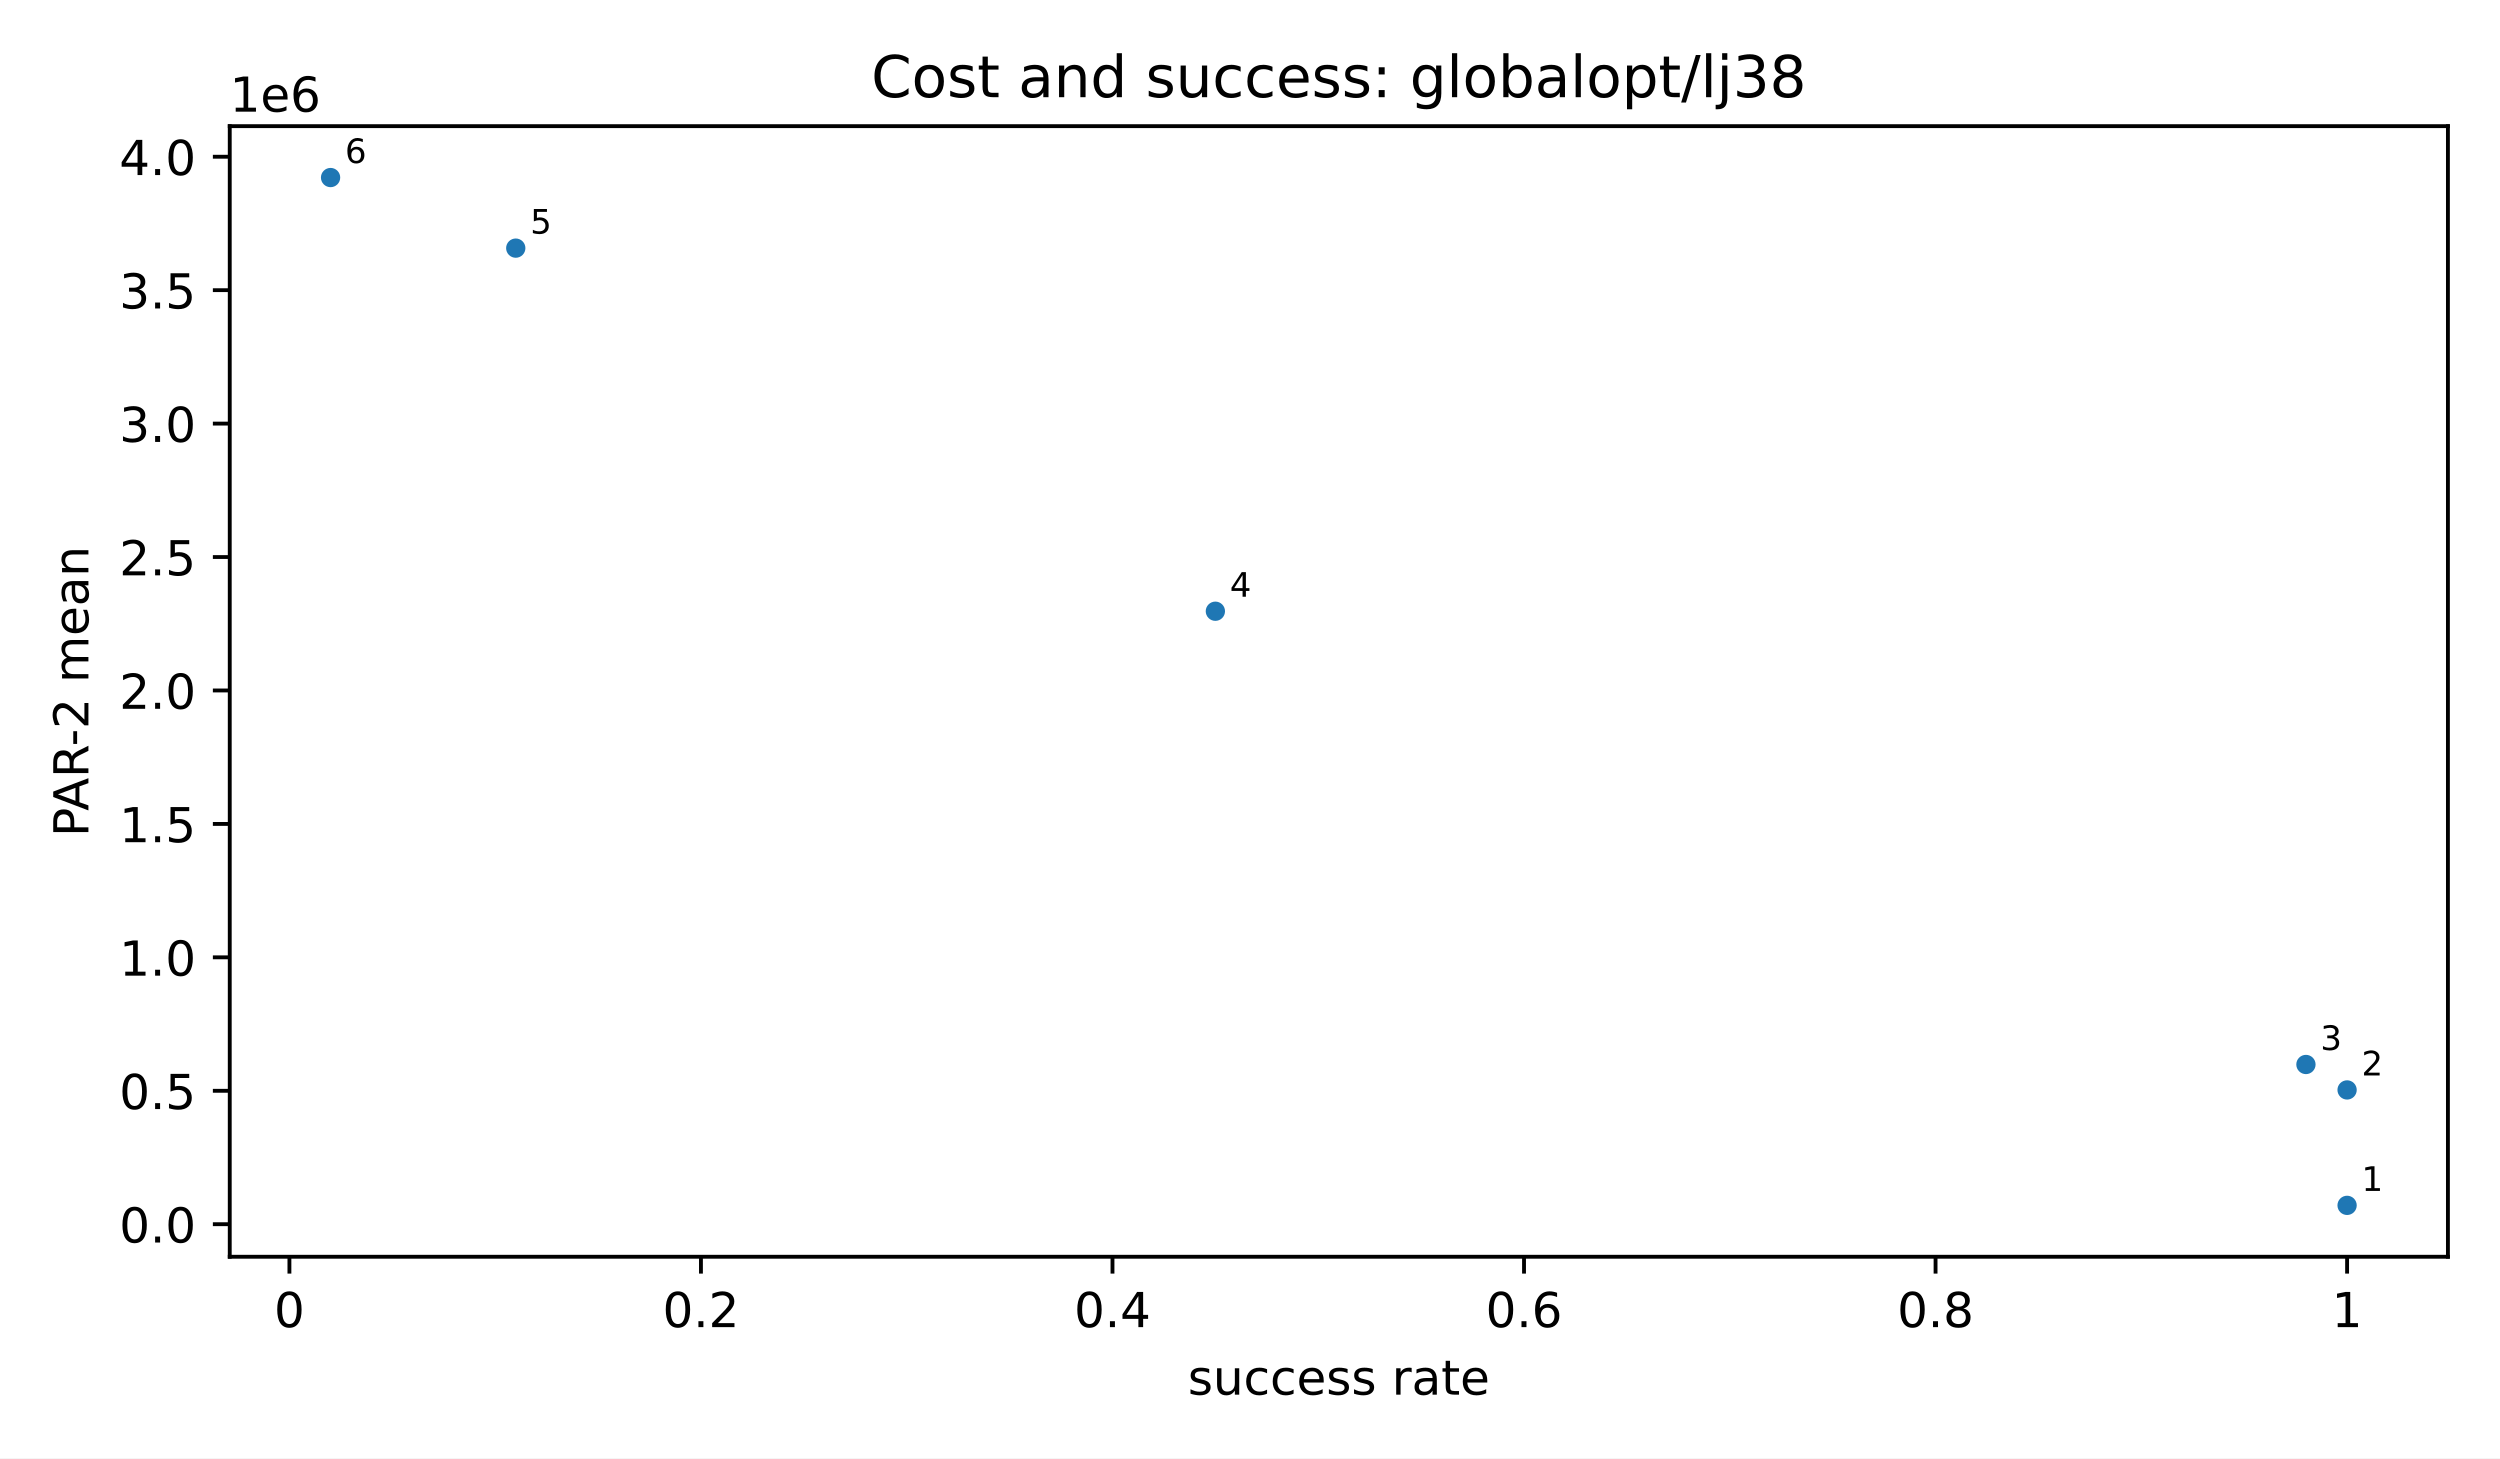
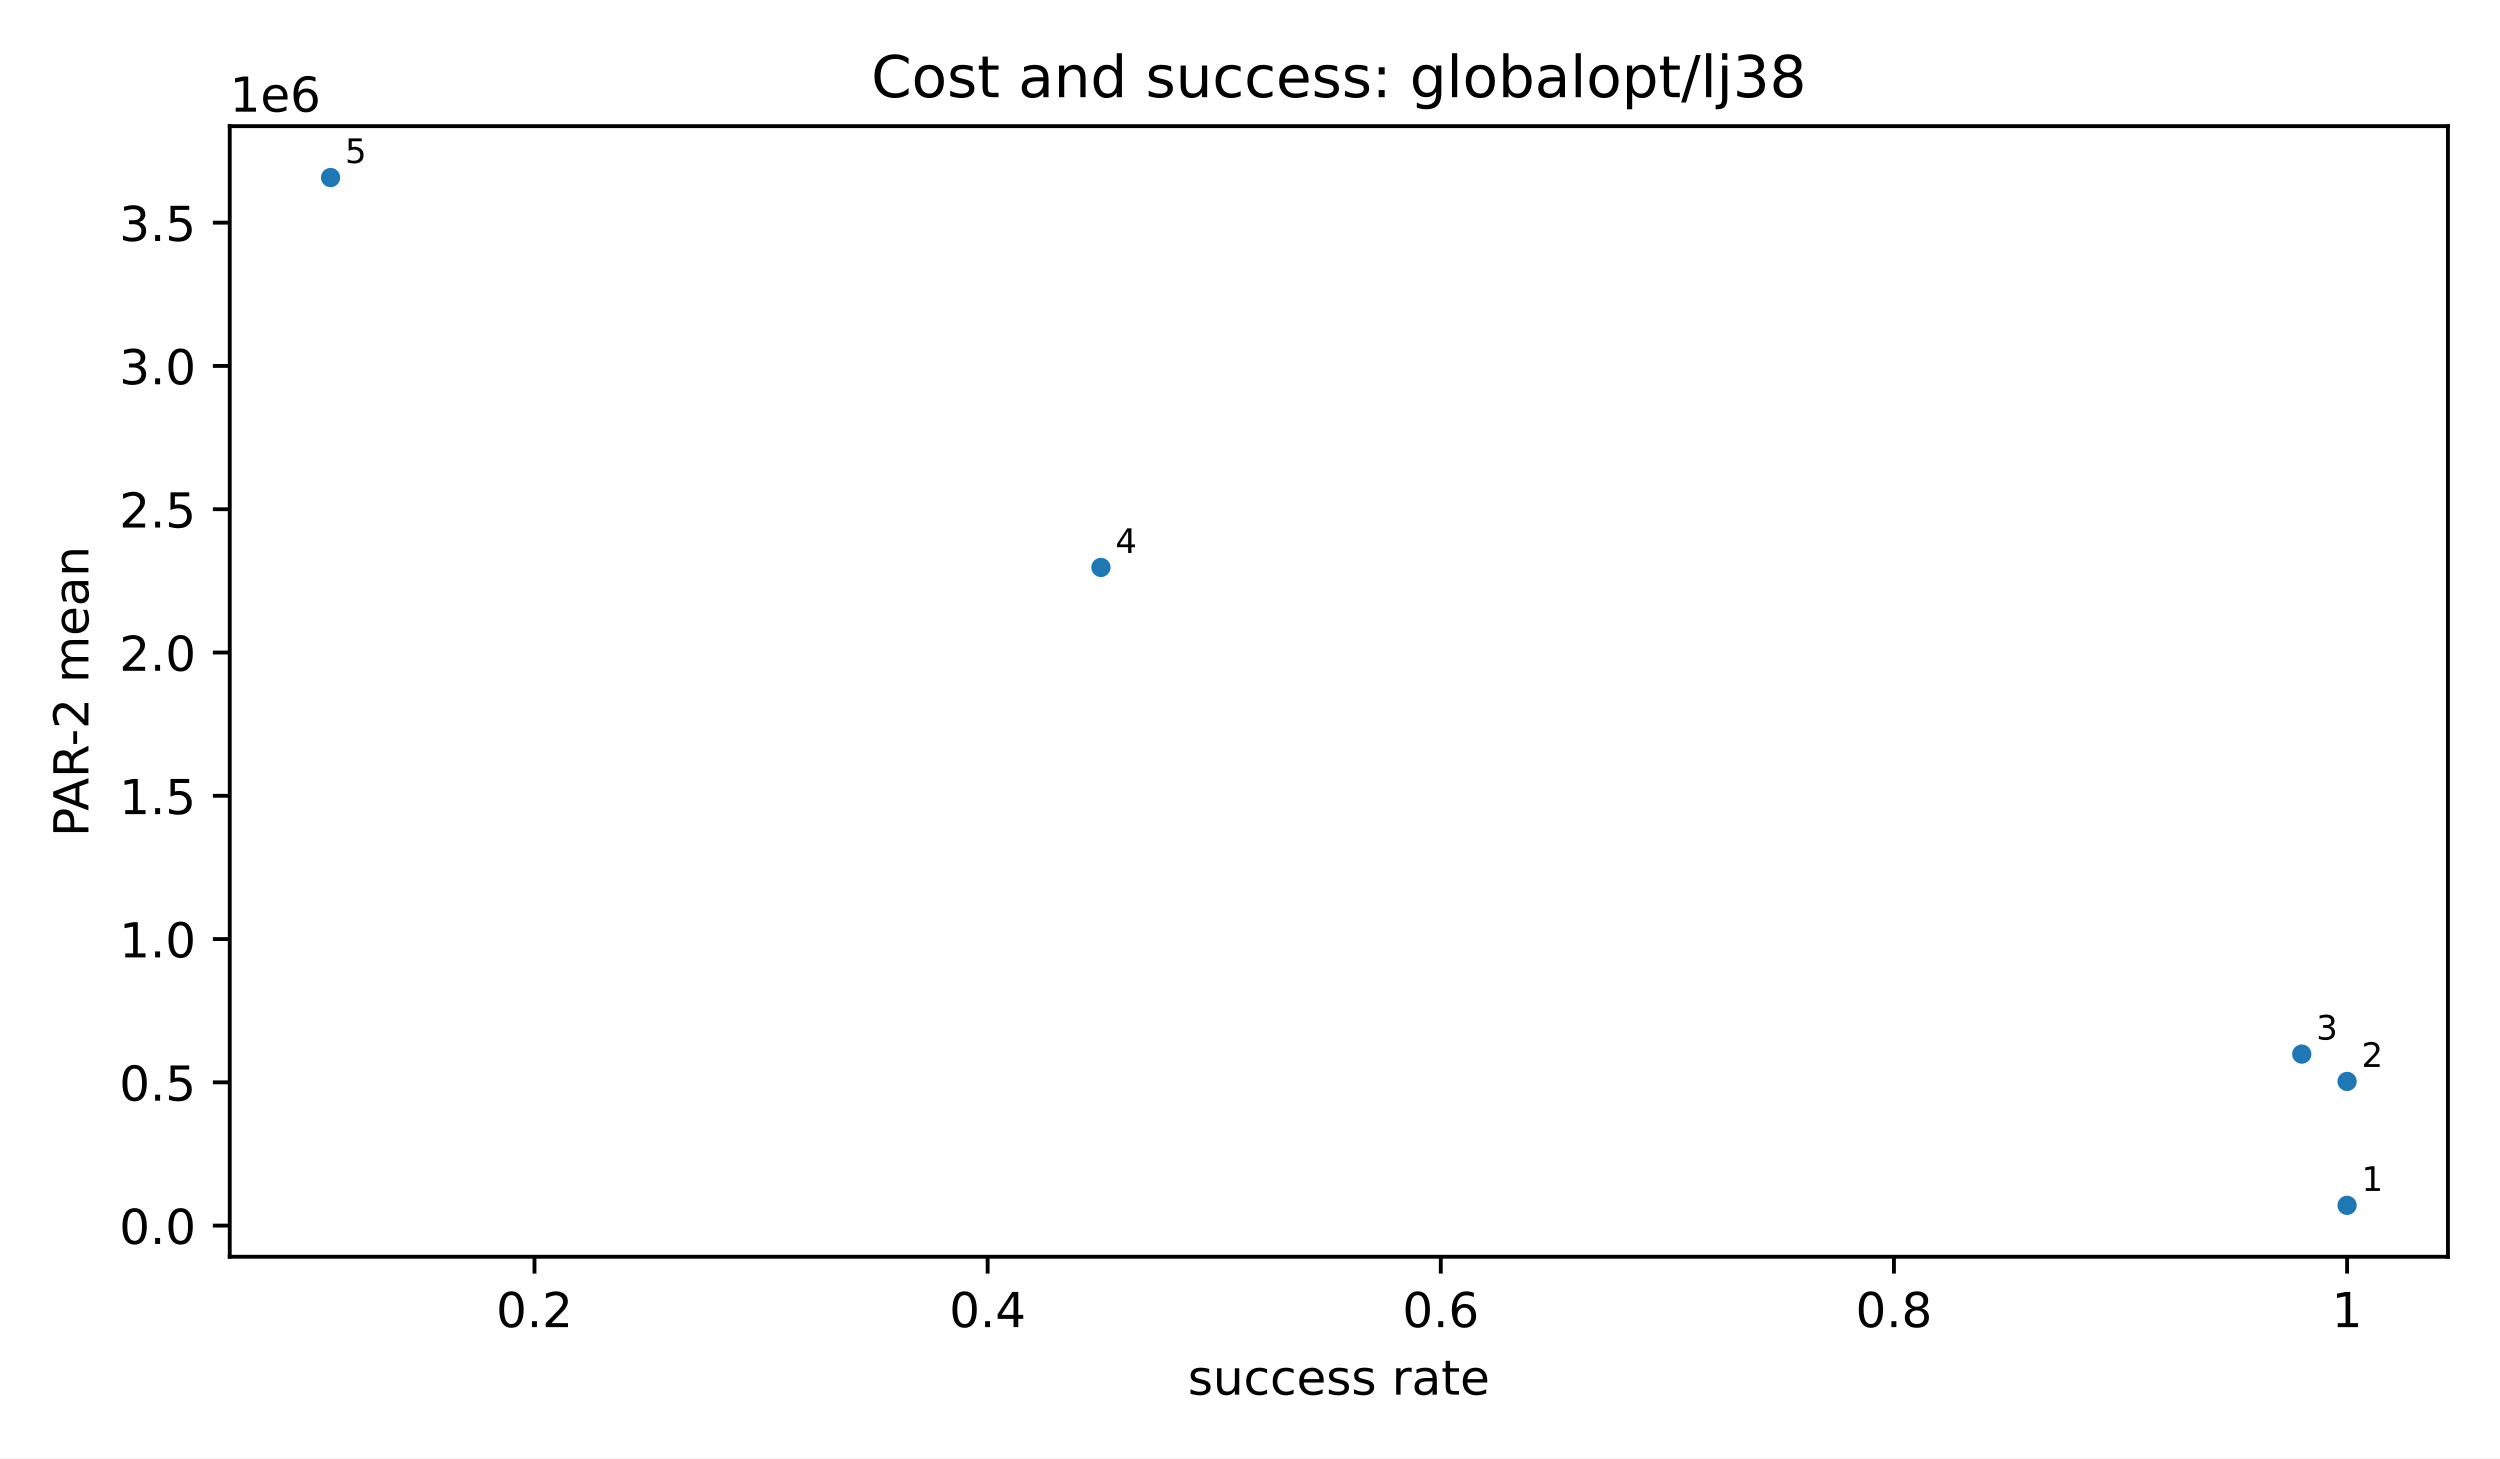
<svg xmlns="http://www.w3.org/2000/svg" xmlns:xlink="http://www.w3.org/1999/xlink" width="518.4pt" height="302.4pt" viewBox="0 0 518.4 302.4" version="1.1">
  <defs>
    <style type="text/css">*{stroke-linejoin: round; stroke-linecap: butt}</style>
  </defs>
  <g id="figure_1">
    <g id="patch_1">
      <path d="M 0 302.4  L 518.4 302.4  L 518.4 0  L 0 0  z " style="fill: #ffffff" />
    </g>
    <g id="axes_1">
      <g id="patch_2">
        <path d="M 47.64 260.6  L 507.6 260.6  L 507.6 26.16  L 47.64 26.16  z " style="fill: #ffffff" />
      </g>
      <g id="PathCollection_1">
        <defs>
          <path id="m2d8934182f" d="M 0 2  C 0.53 2 1.039 1.789 1.414 1.414  C 1.789 1.039 2 0.53 2 0  C 2 -0.53 1.789 -1.039 1.414 -1.414  C 1.039 -1.789 0.53 -2 0 -2  C -0.53 -2 -1.039 -1.789 -1.414 -1.414  C -1.789 -1.039 -2 -0.53 -2 0  C -2 0.53 -1.789 1.039 -1.414 1.414  C -1.039 1.789 -0.53 2 0 2  z " />
        </defs>
-         <g clip-path="url(#p237772e332)">
+         <g clip-path="url(#p56d7a41fdd)">
          <use xlink:href="#m2d8934182f" x="486.693" y="249.944" style="fill: #1f77b4" />
-           <use xlink:href="#m2d8934182f" x="486.693" y="226.009" style="fill: #1f77b4" />
-           <use xlink:href="#m2d8934182f" x="478.159" y="220.731" style="fill: #1f77b4" />
-           <use xlink:href="#m2d8934182f" x="252.019" y="126.745" style="fill: #1f77b4" />
-           <use xlink:href="#m2d8934182f" x="106.948" y="51.452" style="fill: #1f77b4" />
+           <use xlink:href="#m2d8934182f" x="486.693" y="224.245" style="fill: #1f77b4" />
+           <use xlink:href="#m2d8934182f" x="477.296" y="218.577" style="fill: #1f77b4" />
+           <use xlink:href="#m2d8934182f" x="228.288" y="117.661" style="fill: #1f77b4" />
          <use xlink:href="#m2d8934182f" x="68.547" y="36.816" style="fill: #1f77b4" />
        </g>
      </g>
      <g id="matplotlib.axis_1">
        <g id="xtick_1">
          <g id="line2d_1">
            <defs>
              <path id="m8ea4d47d77" d="M 0 0  L 0 3.5  " style="stroke: #000000; stroke-width: 0.8" />
            </defs>
            <g>
-               <use xlink:href="#m8ea4d47d77" x="60.014" y="260.6" style="stroke: #000000; stroke-width: 0.8" />
+               <use xlink:href="#m8ea4d47d77" x="110.832" y="260.6" style="stroke: #000000; stroke-width: 0.8" />
            </g>
          </g>
          <g id="text_1">
-             <text style="font-size: 10px; font-family: 'DejaVu Sans', 'Bitstream Vera Sans', 'Computer Modern Sans Serif', 'Lucida Grande', 'Verdana', 'Geneva', 'Lucid', 'Arial', 'Helvetica', 'Avant Garde', sans-serif; text-anchor: middle" x="60.014" y="275.198" transform="rotate(-0 60.01369 275.1977)">0</text>
+             <text style="font-size: 10px; font-family: 'DejaVu Sans', 'Bitstream Vera Sans', 'Computer Modern Sans Serif', 'Lucida Grande', 'Verdana', 'Geneva', 'Lucid', 'Arial', 'Helvetica', 'Avant Garde', sans-serif; text-anchor: middle" x="110.832" y="275.198" transform="rotate(-0 110.8316 275.1977)">0.2</text>
          </g>
        </g>
        <g id="xtick_2">
          <g id="line2d_2">
            <g>
-               <use xlink:href="#m8ea4d47d77" x="145.349" y="260.6" style="stroke: #000000; stroke-width: 0.8" />
+               <use xlink:href="#m8ea4d47d77" x="204.797" y="260.6" style="stroke: #000000; stroke-width: 0.8" />
            </g>
          </g>
          <g id="text_2">
-             <text style="font-size: 10px; font-family: 'DejaVu Sans', 'Bitstream Vera Sans', 'Computer Modern Sans Serif', 'Lucida Grande', 'Verdana', 'Geneva', 'Lucid', 'Arial', 'Helvetica', 'Avant Garde', sans-serif; text-anchor: middle" x="145.349" y="275.198" transform="rotate(-0 145.3495 275.1977)">0.2</text>
+             <text style="font-size: 10px; font-family: 'DejaVu Sans', 'Bitstream Vera Sans', 'Computer Modern Sans Serif', 'Lucida Grande', 'Verdana', 'Geneva', 'Lucid', 'Arial', 'Helvetica', 'Avant Garde', sans-serif; text-anchor: middle" x="204.797" y="275.198" transform="rotate(-0 204.7969 275.1977)">0.4</text>
          </g>
        </g>
        <g id="xtick_3">
          <g id="line2d_3">
            <g>
-               <use xlink:href="#m8ea4d47d77" x="230.685" y="260.6" style="stroke: #000000; stroke-width: 0.8" />
+               <use xlink:href="#m8ea4d47d77" x="298.762" y="260.6" style="stroke: #000000; stroke-width: 0.8" />
            </g>
          </g>
          <g id="text_3">
-             <text style="font-size: 10px; font-family: 'DejaVu Sans', 'Bitstream Vera Sans', 'Computer Modern Sans Serif', 'Lucida Grande', 'Verdana', 'Geneva', 'Lucid', 'Arial', 'Helvetica', 'Avant Garde', sans-serif; text-anchor: middle" x="230.685" y="275.198" transform="rotate(-0 230.6853 275.1977)">0.4</text>
+             <text style="font-size: 10px; font-family: 'DejaVu Sans', 'Bitstream Vera Sans', 'Computer Modern Sans Serif', 'Lucida Grande', 'Verdana', 'Geneva', 'Lucid', 'Arial', 'Helvetica', 'Avant Garde', sans-serif; text-anchor: middle" x="298.762" y="275.198" transform="rotate(-0 298.7622 275.1977)">0.6</text>
          </g>
        </g>
        <g id="xtick_4">
          <g id="line2d_4">
            <g>
-               <use xlink:href="#m8ea4d47d77" x="316.021" y="260.6" style="stroke: #000000; stroke-width: 0.8" />
+               <use xlink:href="#m8ea4d47d77" x="392.727" y="260.6" style="stroke: #000000; stroke-width: 0.8" />
            </g>
          </g>
          <g id="text_4">
-             <text style="font-size: 10px; font-family: 'DejaVu Sans', 'Bitstream Vera Sans', 'Computer Modern Sans Serif', 'Lucida Grande', 'Verdana', 'Geneva', 'Lucid', 'Arial', 'Helvetica', 'Avant Garde', sans-serif; text-anchor: middle" x="316.021" y="275.198" transform="rotate(-0 316.0211 275.1977)">0.6</text>
+             <text style="font-size: 10px; font-family: 'DejaVu Sans', 'Bitstream Vera Sans', 'Computer Modern Sans Serif', 'Lucida Grande', 'Verdana', 'Geneva', 'Lucid', 'Arial', 'Helvetica', 'Avant Garde', sans-serif; text-anchor: middle" x="392.727" y="275.198" transform="rotate(-0 392.7275 275.1977)">0.8</text>
          </g>
        </g>
        <g id="xtick_5">
          <g id="line2d_5">
            <g>
-               <use xlink:href="#m8ea4d47d77" x="401.357" y="260.6" style="stroke: #000000; stroke-width: 0.8" />
+               <use xlink:href="#m8ea4d47d77" x="486.693" y="260.6" style="stroke: #000000; stroke-width: 0.8" />
            </g>
          </g>
          <g id="text_5">
-             <text style="font-size: 10px; font-family: 'DejaVu Sans', 'Bitstream Vera Sans', 'Computer Modern Sans Serif', 'Lucida Grande', 'Verdana', 'Geneva', 'Lucid', 'Arial', 'Helvetica', 'Avant Garde', sans-serif; text-anchor: middle" x="401.357" y="275.198" transform="rotate(-0 401.3569 275.1977)">0.8</text>
-           </g>
-         </g>
-         <g id="xtick_6">
-           <g id="line2d_6">
-             <g>
-               <use xlink:href="#m8ea4d47d77" x="486.693" y="260.6" style="stroke: #000000; stroke-width: 0.8" />
-             </g>
-           </g>
-           <g id="text_6">
            <text style="font-size: 10px; font-family: 'DejaVu Sans', 'Bitstream Vera Sans', 'Computer Modern Sans Serif', 'Lucida Grande', 'Verdana', 'Geneva', 'Lucid', 'Arial', 'Helvetica', 'Avant Garde', sans-serif; text-anchor: middle" x="486.693" y="275.198" transform="rotate(-0 486.6927 275.1977)">1</text>
          </g>
        </g>
-         <g id="text_7">
+         <g id="text_6">
          <text style="font-size: 10px; font-family: 'DejaVu Sans', 'Bitstream Vera Sans', 'Computer Modern Sans Serif', 'Lucida Grande', 'Verdana', 'Geneva', 'Lucid', 'Arial', 'Helvetica', 'Avant Garde', sans-serif; text-anchor: middle" x="277.62" y="289.198" transform="rotate(-0 277.62 289.1977)">success rate</text>
        </g>
      </g>
      <g id="matplotlib.axis_2">
        <g id="ytick_1">
-           <g id="line2d_7">
+           <g id="line2d_6">
            <defs>
              <path id="md659df78fa" d="M 0 0  L -3.5 0  " style="stroke: #000000; stroke-width: 0.8" />
            </defs>
            <g>
-               <use xlink:href="#md659df78fa" x="47.64" y="253.852" style="stroke: #000000; stroke-width: 0.8" />
+               <use xlink:href="#md659df78fa" x="47.64" y="254.141" style="stroke: #000000; stroke-width: 0.8" />
+             </g>
+           </g>
+           <g id="text_7">
+             <text style="font-size: 10px; font-family: 'DejaVu Sans', 'Bitstream Vera Sans', 'Computer Modern Sans Serif', 'Lucida Grande', 'Verdana', 'Geneva', 'Lucid', 'Arial', 'Helvetica', 'Avant Garde', sans-serif; text-anchor: end" x="40.64" y="257.94" transform="rotate(-0 40.64 257.9395)">0.0</text>
+           </g>
+         </g>
+         <g id="ytick_2">
+           <g id="line2d_7">
+             <g>
+               <use xlink:href="#md659df78fa" x="47.64" y="224.431" style="stroke: #000000; stroke-width: 0.8" />
            </g>
          </g>
          <g id="text_8">
-             <text style="font-size: 10px; font-family: 'DejaVu Sans', 'Bitstream Vera Sans', 'Computer Modern Sans Serif', 'Lucida Grande', 'Verdana', 'Geneva', 'Lucid', 'Arial', 'Helvetica', 'Avant Garde', sans-serif; text-anchor: end" x="40.64" y="257.651" transform="rotate(-0 40.64 257.6513)">0.0</text>
-           </g>
-         </g>
-         <g id="ytick_2">
+             <text style="font-size: 10px; font-family: 'DejaVu Sans', 'Bitstream Vera Sans', 'Computer Modern Sans Serif', 'Lucida Grande', 'Verdana', 'Geneva', 'Lucid', 'Arial', 'Helvetica', 'Avant Garde', sans-serif; text-anchor: end" x="40.64" y="228.23" transform="rotate(-0 40.64 228.2303)">0.5</text>
+           </g>
+         </g>
+         <g id="ytick_3">
          <g id="line2d_8">
            <g>
-               <use xlink:href="#md659df78fa" x="47.64" y="226.183" style="stroke: #000000; stroke-width: 0.8" />
+               <use xlink:href="#md659df78fa" x="47.64" y="194.722" style="stroke: #000000; stroke-width: 0.8" />
            </g>
          </g>
          <g id="text_9">
-             <text style="font-size: 10px; font-family: 'DejaVu Sans', 'Bitstream Vera Sans', 'Computer Modern Sans Serif', 'Lucida Grande', 'Verdana', 'Geneva', 'Lucid', 'Arial', 'Helvetica', 'Avant Garde', sans-serif; text-anchor: end" x="40.64" y="229.982" transform="rotate(-0 40.64 229.9822)">0.5</text>
-           </g>
-         </g>
-         <g id="ytick_3">
+             <text style="font-size: 10px; font-family: 'DejaVu Sans', 'Bitstream Vera Sans', 'Computer Modern Sans Serif', 'Lucida Grande', 'Verdana', 'Geneva', 'Lucid', 'Arial', 'Helvetica', 'Avant Garde', sans-serif; text-anchor: end" x="40.64" y="198.521" transform="rotate(-0 40.64 198.5211)">1.0</text>
+           </g>
+         </g>
+         <g id="ytick_4">
          <g id="line2d_9">
            <g>
-               <use xlink:href="#md659df78fa" x="47.64" y="198.514" style="stroke: #000000; stroke-width: 0.8" />
+               <use xlink:href="#md659df78fa" x="47.64" y="165.013" style="stroke: #000000; stroke-width: 0.8" />
            </g>
          </g>
          <g id="text_10">
-             <text style="font-size: 10px; font-family: 'DejaVu Sans', 'Bitstream Vera Sans', 'Computer Modern Sans Serif', 'Lucida Grande', 'Verdana', 'Geneva', 'Lucid', 'Arial', 'Helvetica', 'Avant Garde', sans-serif; text-anchor: end" x="40.64" y="202.313" transform="rotate(-0 40.64 202.3131)">1.0</text>
-           </g>
-         </g>
-         <g id="ytick_4">
+             <text style="font-size: 10px; font-family: 'DejaVu Sans', 'Bitstream Vera Sans', 'Computer Modern Sans Serif', 'Lucida Grande', 'Verdana', 'Geneva', 'Lucid', 'Arial', 'Helvetica', 'Avant Garde', sans-serif; text-anchor: end" x="40.64" y="168.812" transform="rotate(-0 40.64 168.8118)">1.5</text>
+           </g>
+         </g>
+         <g id="ytick_5">
          <g id="line2d_10">
            <g>
-               <use xlink:href="#md659df78fa" x="47.64" y="170.845" style="stroke: #000000; stroke-width: 0.8" />
+               <use xlink:href="#md659df78fa" x="47.64" y="135.304" style="stroke: #000000; stroke-width: 0.8" />
            </g>
          </g>
          <g id="text_11">
-             <text style="font-size: 10px; font-family: 'DejaVu Sans', 'Bitstream Vera Sans', 'Computer Modern Sans Serif', 'Lucida Grande', 'Verdana', 'Geneva', 'Lucid', 'Arial', 'Helvetica', 'Avant Garde', sans-serif; text-anchor: end" x="40.64" y="174.644" transform="rotate(-0 40.64 174.644)">1.5</text>
-           </g>
-         </g>
-         <g id="ytick_5">
+             <text style="font-size: 10px; font-family: 'DejaVu Sans', 'Bitstream Vera Sans', 'Computer Modern Sans Serif', 'Lucida Grande', 'Verdana', 'Geneva', 'Lucid', 'Arial', 'Helvetica', 'Avant Garde', sans-serif; text-anchor: end" x="40.64" y="139.103" transform="rotate(-0 40.64 139.1026)">2.0</text>
+           </g>
+         </g>
+         <g id="ytick_6">
          <g id="line2d_11">
            <g>
-               <use xlink:href="#md659df78fa" x="47.64" y="143.176" style="stroke: #000000; stroke-width: 0.8" />
+               <use xlink:href="#md659df78fa" x="47.64" y="105.595" style="stroke: #000000; stroke-width: 0.8" />
            </g>
          </g>
          <g id="text_12">
-             <text style="font-size: 10px; font-family: 'DejaVu Sans', 'Bitstream Vera Sans', 'Computer Modern Sans Serif', 'Lucida Grande', 'Verdana', 'Geneva', 'Lucid', 'Arial', 'Helvetica', 'Avant Garde', sans-serif; text-anchor: end" x="40.64" y="146.975" transform="rotate(-0 40.64 146.9748)">2.0</text>
-           </g>
-         </g>
-         <g id="ytick_6">
+             <text style="font-size: 10px; font-family: 'DejaVu Sans', 'Bitstream Vera Sans', 'Computer Modern Sans Serif', 'Lucida Grande', 'Verdana', 'Geneva', 'Lucid', 'Arial', 'Helvetica', 'Avant Garde', sans-serif; text-anchor: end" x="40.64" y="109.393" transform="rotate(-0 40.64 109.3934)">2.5</text>
+           </g>
+         </g>
+         <g id="ytick_7">
          <g id="line2d_12">
            <g>
-               <use xlink:href="#md659df78fa" x="47.64" y="115.507" style="stroke: #000000; stroke-width: 0.8" />
+               <use xlink:href="#md659df78fa" x="47.64" y="75.885" style="stroke: #000000; stroke-width: 0.8" />
            </g>
          </g>
          <g id="text_13">
-             <text style="font-size: 10px; font-family: 'DejaVu Sans', 'Bitstream Vera Sans', 'Computer Modern Sans Serif', 'Lucida Grande', 'Verdana', 'Geneva', 'Lucid', 'Arial', 'Helvetica', 'Avant Garde', sans-serif; text-anchor: end" x="40.64" y="119.306" transform="rotate(-0 40.64 119.3057)">2.5</text>
-           </g>
-         </g>
-         <g id="ytick_7">
+             <text style="font-size: 10px; font-family: 'DejaVu Sans', 'Bitstream Vera Sans', 'Computer Modern Sans Serif', 'Lucida Grande', 'Verdana', 'Geneva', 'Lucid', 'Arial', 'Helvetica', 'Avant Garde', sans-serif; text-anchor: end" x="40.64" y="79.684" transform="rotate(-0 40.64 79.68418)">3.0</text>
+           </g>
+         </g>
+         <g id="ytick_8">
          <g id="line2d_13">
            <g>
-               <use xlink:href="#md659df78fa" x="47.64" y="87.838" style="stroke: #000000; stroke-width: 0.8" />
+               <use xlink:href="#md659df78fa" x="47.64" y="46.176" style="stroke: #000000; stroke-width: 0.8" />
            </g>
          </g>
          <g id="text_14">
-             <text style="font-size: 10px; font-family: 'DejaVu Sans', 'Bitstream Vera Sans', 'Computer Modern Sans Serif', 'Lucida Grande', 'Verdana', 'Geneva', 'Lucid', 'Arial', 'Helvetica', 'Avant Garde', sans-serif; text-anchor: end" x="40.64" y="91.637" transform="rotate(-0 40.64 91.63661)">3.0</text>
-           </g>
-         </g>
-         <g id="ytick_8">
-           <g id="line2d_14">
-             <g>
-               <use xlink:href="#md659df78fa" x="47.64" y="60.169" style="stroke: #000000; stroke-width: 0.8" />
-             </g>
-           </g>
-           <g id="text_15">
-             <text style="font-size: 10px; font-family: 'DejaVu Sans', 'Bitstream Vera Sans', 'Computer Modern Sans Serif', 'Lucida Grande', 'Verdana', 'Geneva', 'Lucid', 'Arial', 'Helvetica', 'Avant Garde', sans-serif; text-anchor: end" x="40.64" y="63.967" transform="rotate(-0 40.64 63.96749)">3.5</text>
-           </g>
-         </g>
-         <g id="ytick_9">
-           <g id="line2d_15">
-             <g>
-               <use xlink:href="#md659df78fa" x="47.64" y="32.5" style="stroke: #000000; stroke-width: 0.8" />
-             </g>
-           </g>
-           <g id="text_16">
-             <text style="font-size: 10px; font-family: 'DejaVu Sans', 'Bitstream Vera Sans', 'Computer Modern Sans Serif', 'Lucida Grande', 'Verdana', 'Geneva', 'Lucid', 'Arial', 'Helvetica', 'Avant Garde', sans-serif; text-anchor: end" x="40.64" y="36.298" transform="rotate(-0 40.64 36.29838)">4.0</text>
-           </g>
-         </g>
-         <g id="text_17">
+             <text style="font-size: 10px; font-family: 'DejaVu Sans', 'Bitstream Vera Sans', 'Computer Modern Sans Serif', 'Lucida Grande', 'Verdana', 'Geneva', 'Lucid', 'Arial', 'Helvetica', 'Avant Garde', sans-serif; text-anchor: end" x="40.64" y="49.975" transform="rotate(-0 40.64 49.97495)">3.5</text>
+           </g>
+         </g>
+         <g id="text_15">
          <text style="font-size: 10px; font-family: 'DejaVu Sans', 'Bitstream Vera Sans', 'Computer Modern Sans Serif', 'Lucida Grande', 'Verdana', 'Geneva', 'Lucid', 'Arial', 'Helvetica', 'Avant Garde', sans-serif; text-anchor: middle" x="18.335" y="143.38" transform="rotate(-90 18.33453 143.38)">PAR-2 mean</text>
        </g>
-         <g id="text_18">
+         <g id="text_16">
          <text style="font-size: 10px; font-family: 'DejaVu Sans', 'Bitstream Vera Sans', 'Computer Modern Sans Serif', 'Lucida Grande', 'Verdana', 'Geneva', 'Lucid', 'Arial', 'Helvetica', 'Avant Garde', sans-serif; text-anchor: start" x="47.64" y="23.16" transform="rotate(-0 47.64 23.16)">1e6</text>
        </g>
      </g>
      <g id="patch_3">
        <path d="M 47.64 260.6  L 47.64 26.16  " style="fill: none; stroke: #000000; stroke-width: 0.8; stroke-linejoin: miter; stroke-linecap: square" />
      </g>
      <g id="patch_4">
        <path d="M 507.6 260.6  L 507.6 26.16  " style="fill: none; stroke: #000000; stroke-width: 0.8; stroke-linejoin: miter; stroke-linecap: square" />
      </g>
      <g id="patch_5">
        <path d="M 47.64 260.6  L 507.6 260.6  " style="fill: none; stroke: #000000; stroke-width: 0.8; stroke-linejoin: miter; stroke-linecap: square" />
      </g>
      <g id="patch_6">
        <path d="M 47.64 26.16  L 507.6 26.16  " style="fill: none; stroke: #000000; stroke-width: 0.8; stroke-linejoin: miter; stroke-linecap: square" />
      </g>
+       <g id="text_17">
+         <text style="font-size: 7px; font-family: 'DejaVu Sans', 'Bitstream Vera Sans', 'Computer Modern Sans Serif', 'Lucida Grande', 'Verdana', 'Geneva', 'Lucid', 'Arial', 'Helvetica', 'Avant Garde', sans-serif; text-anchor: start" x="489.693" y="246.944" transform="rotate(-0 489.6927 246.9436)">1</text>
+       </g>
+       <g id="text_18">
+         <text style="font-size: 7px; font-family: 'DejaVu Sans', 'Bitstream Vera Sans', 'Computer Modern Sans Serif', 'Lucida Grande', 'Verdana', 'Geneva', 'Lucid', 'Arial', 'Helvetica', 'Avant Garde', sans-serif; text-anchor: start" x="489.693" y="221.245" transform="rotate(-0 489.6927 221.2445)">2</text>
+       </g>
      <g id="text_19">
-         <text style="font-size: 7px; font-family: 'DejaVu Sans', 'Bitstream Vera Sans', 'Computer Modern Sans Serif', 'Lucida Grande', 'Verdana', 'Geneva', 'Lucid', 'Arial', 'Helvetica', 'Avant Garde', sans-serif; text-anchor: start" x="489.693" y="246.944" transform="rotate(-0 489.6927 246.9436)">1</text>
+         <text style="font-size: 7px; font-family: 'DejaVu Sans', 'Bitstream Vera Sans', 'Computer Modern Sans Serif', 'Lucida Grande', 'Verdana', 'Geneva', 'Lucid', 'Arial', 'Helvetica', 'Avant Garde', sans-serif; text-anchor: start" x="480.296" y="215.577" transform="rotate(-0 480.2962 215.5769)">3</text>
      </g>
      <g id="text_20">
-         <text style="font-size: 7px; font-family: 'DejaVu Sans', 'Bitstream Vera Sans', 'Computer Modern Sans Serif', 'Lucida Grande', 'Verdana', 'Geneva', 'Lucid', 'Arial', 'Helvetica', 'Avant Garde', sans-serif; text-anchor: start" x="489.693" y="223.009" transform="rotate(-0 489.6927 223.0093)">2</text>
+         <text style="font-size: 7px; font-family: 'DejaVu Sans', 'Bitstream Vera Sans', 'Computer Modern Sans Serif', 'Lucida Grande', 'Verdana', 'Geneva', 'Lucid', 'Arial', 'Helvetica', 'Avant Garde', sans-serif; text-anchor: start" x="231.288" y="114.661" transform="rotate(-0 231.2882 114.6611)">4</text>
      </g>
      <g id="text_21">
-         <text style="font-size: 7px; font-family: 'DejaVu Sans', 'Bitstream Vera Sans', 'Computer Modern Sans Serif', 'Lucida Grande', 'Verdana', 'Geneva', 'Lucid', 'Arial', 'Helvetica', 'Avant Garde', sans-serif; text-anchor: start" x="481.159" y="217.731" transform="rotate(-0 481.1591 217.7309)">3</text>
+         <text style="font-size: 7px; font-family: 'DejaVu Sans', 'Bitstream Vera Sans', 'Computer Modern Sans Serif', 'Lucida Grande', 'Verdana', 'Geneva', 'Lucid', 'Arial', 'Helvetica', 'Avant Garde', sans-serif; text-anchor: start" x="71.547" y="33.816" transform="rotate(-0 71.54727 33.81636)">5</text>
      </g>
      <g id="text_22">
-         <text style="font-size: 7px; font-family: 'DejaVu Sans', 'Bitstream Vera Sans', 'Computer Modern Sans Serif', 'Lucida Grande', 'Verdana', 'Geneva', 'Lucid', 'Arial', 'Helvetica', 'Avant Garde', sans-serif; text-anchor: start" x="255.019" y="123.745" transform="rotate(-0 255.0193 123.7448)">4</text>
-       </g>
-       <g id="text_23">
-         <text style="font-size: 7px; font-family: 'DejaVu Sans', 'Bitstream Vera Sans', 'Computer Modern Sans Serif', 'Lucida Grande', 'Verdana', 'Geneva', 'Lucid', 'Arial', 'Helvetica', 'Avant Garde', sans-serif; text-anchor: start" x="109.948" y="48.452" transform="rotate(-0 109.9484 48.45163)">5</text>
-       </g>
-       <g id="text_24">
-         <text style="font-size: 7px; font-family: 'DejaVu Sans', 'Bitstream Vera Sans', 'Computer Modern Sans Serif', 'Lucida Grande', 'Verdana', 'Geneva', 'Lucid', 'Arial', 'Helvetica', 'Avant Garde', sans-serif; text-anchor: start" x="71.547" y="33.816" transform="rotate(-0 71.54727 33.81636)">6</text>
-       </g>
-       <g id="text_25">
        <text style="font-size: 12px; font-family: 'DejaVu Sans', 'Bitstream Vera Sans', 'Computer Modern Sans Serif', 'Lucida Grande', 'Verdana', 'Geneva', 'Lucid', 'Arial', 'Helvetica', 'Avant Garde', sans-serif; text-anchor: middle" x="277.62" y="20.16" transform="rotate(-0 277.62 20.16)">Cost and success: globalopt/lj38</text>
      </g>
    </g>
  </g>
  <defs>
-     <clipPath id="p237772e332">
+     <clipPath id="p56d7a41fdd">
      <rect x="47.64" y="26.16" width="459.96" height="234.44" />
    </clipPath>
  </defs>
</svg>
